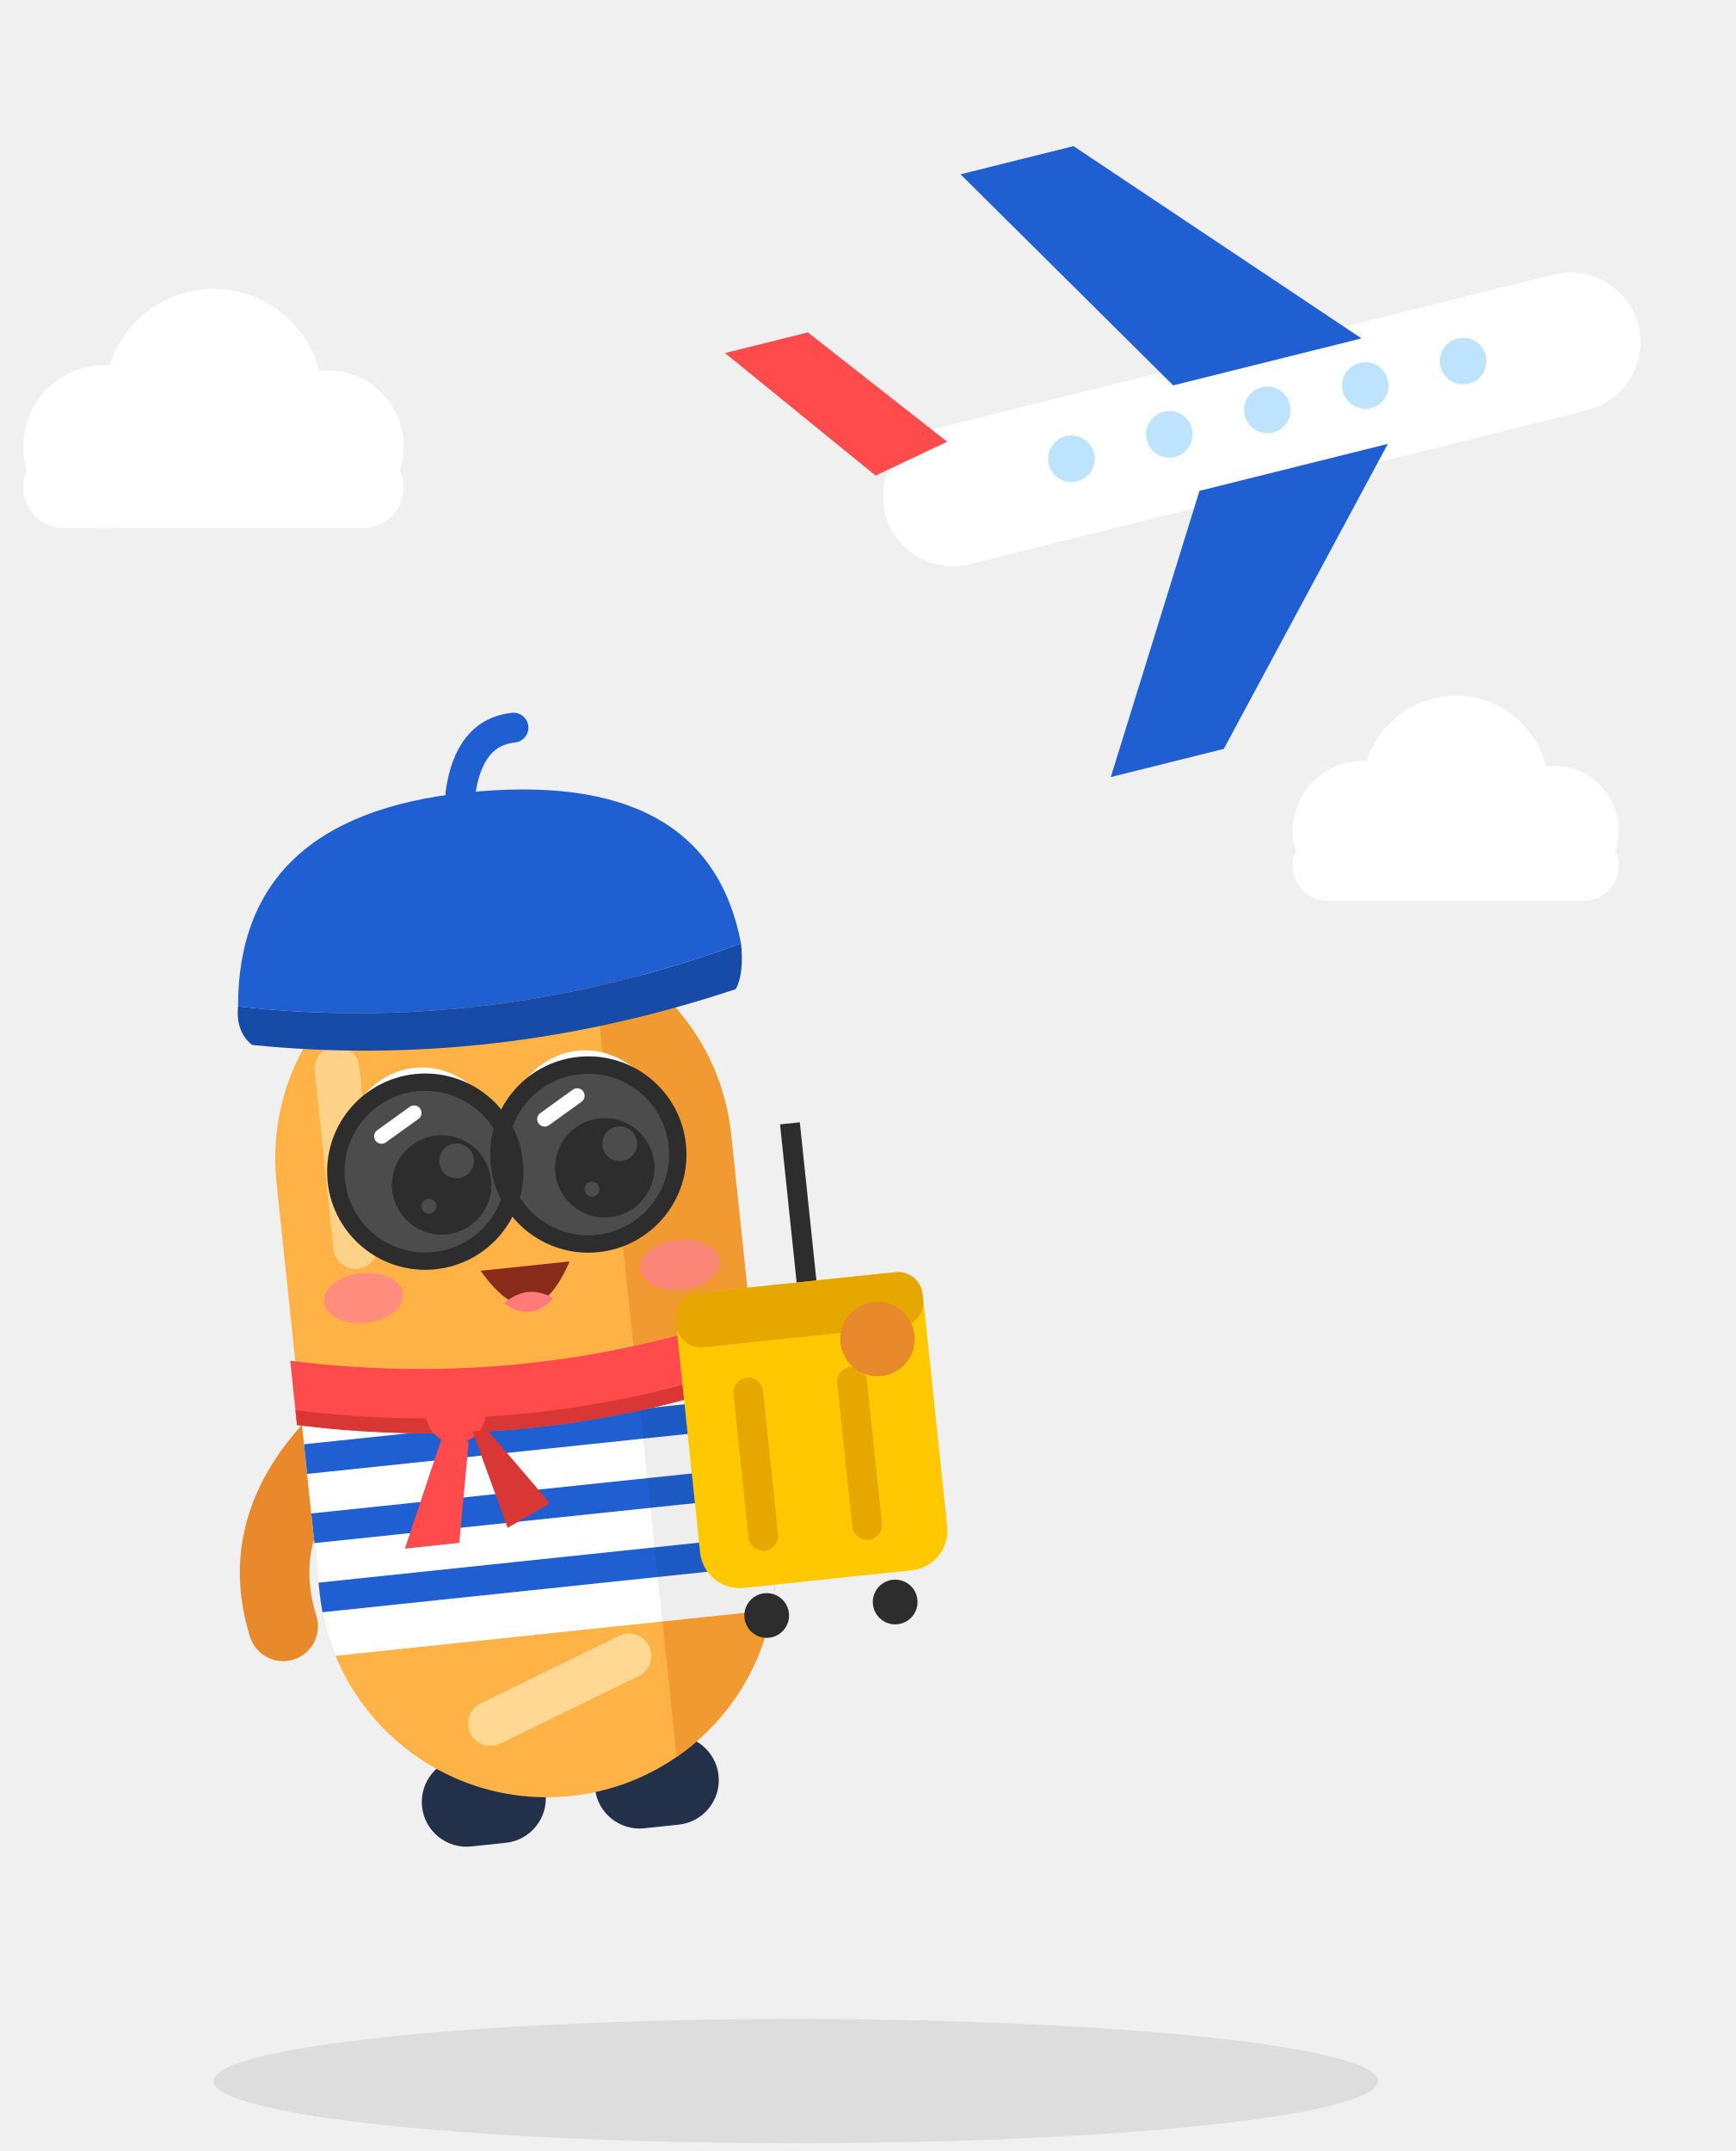
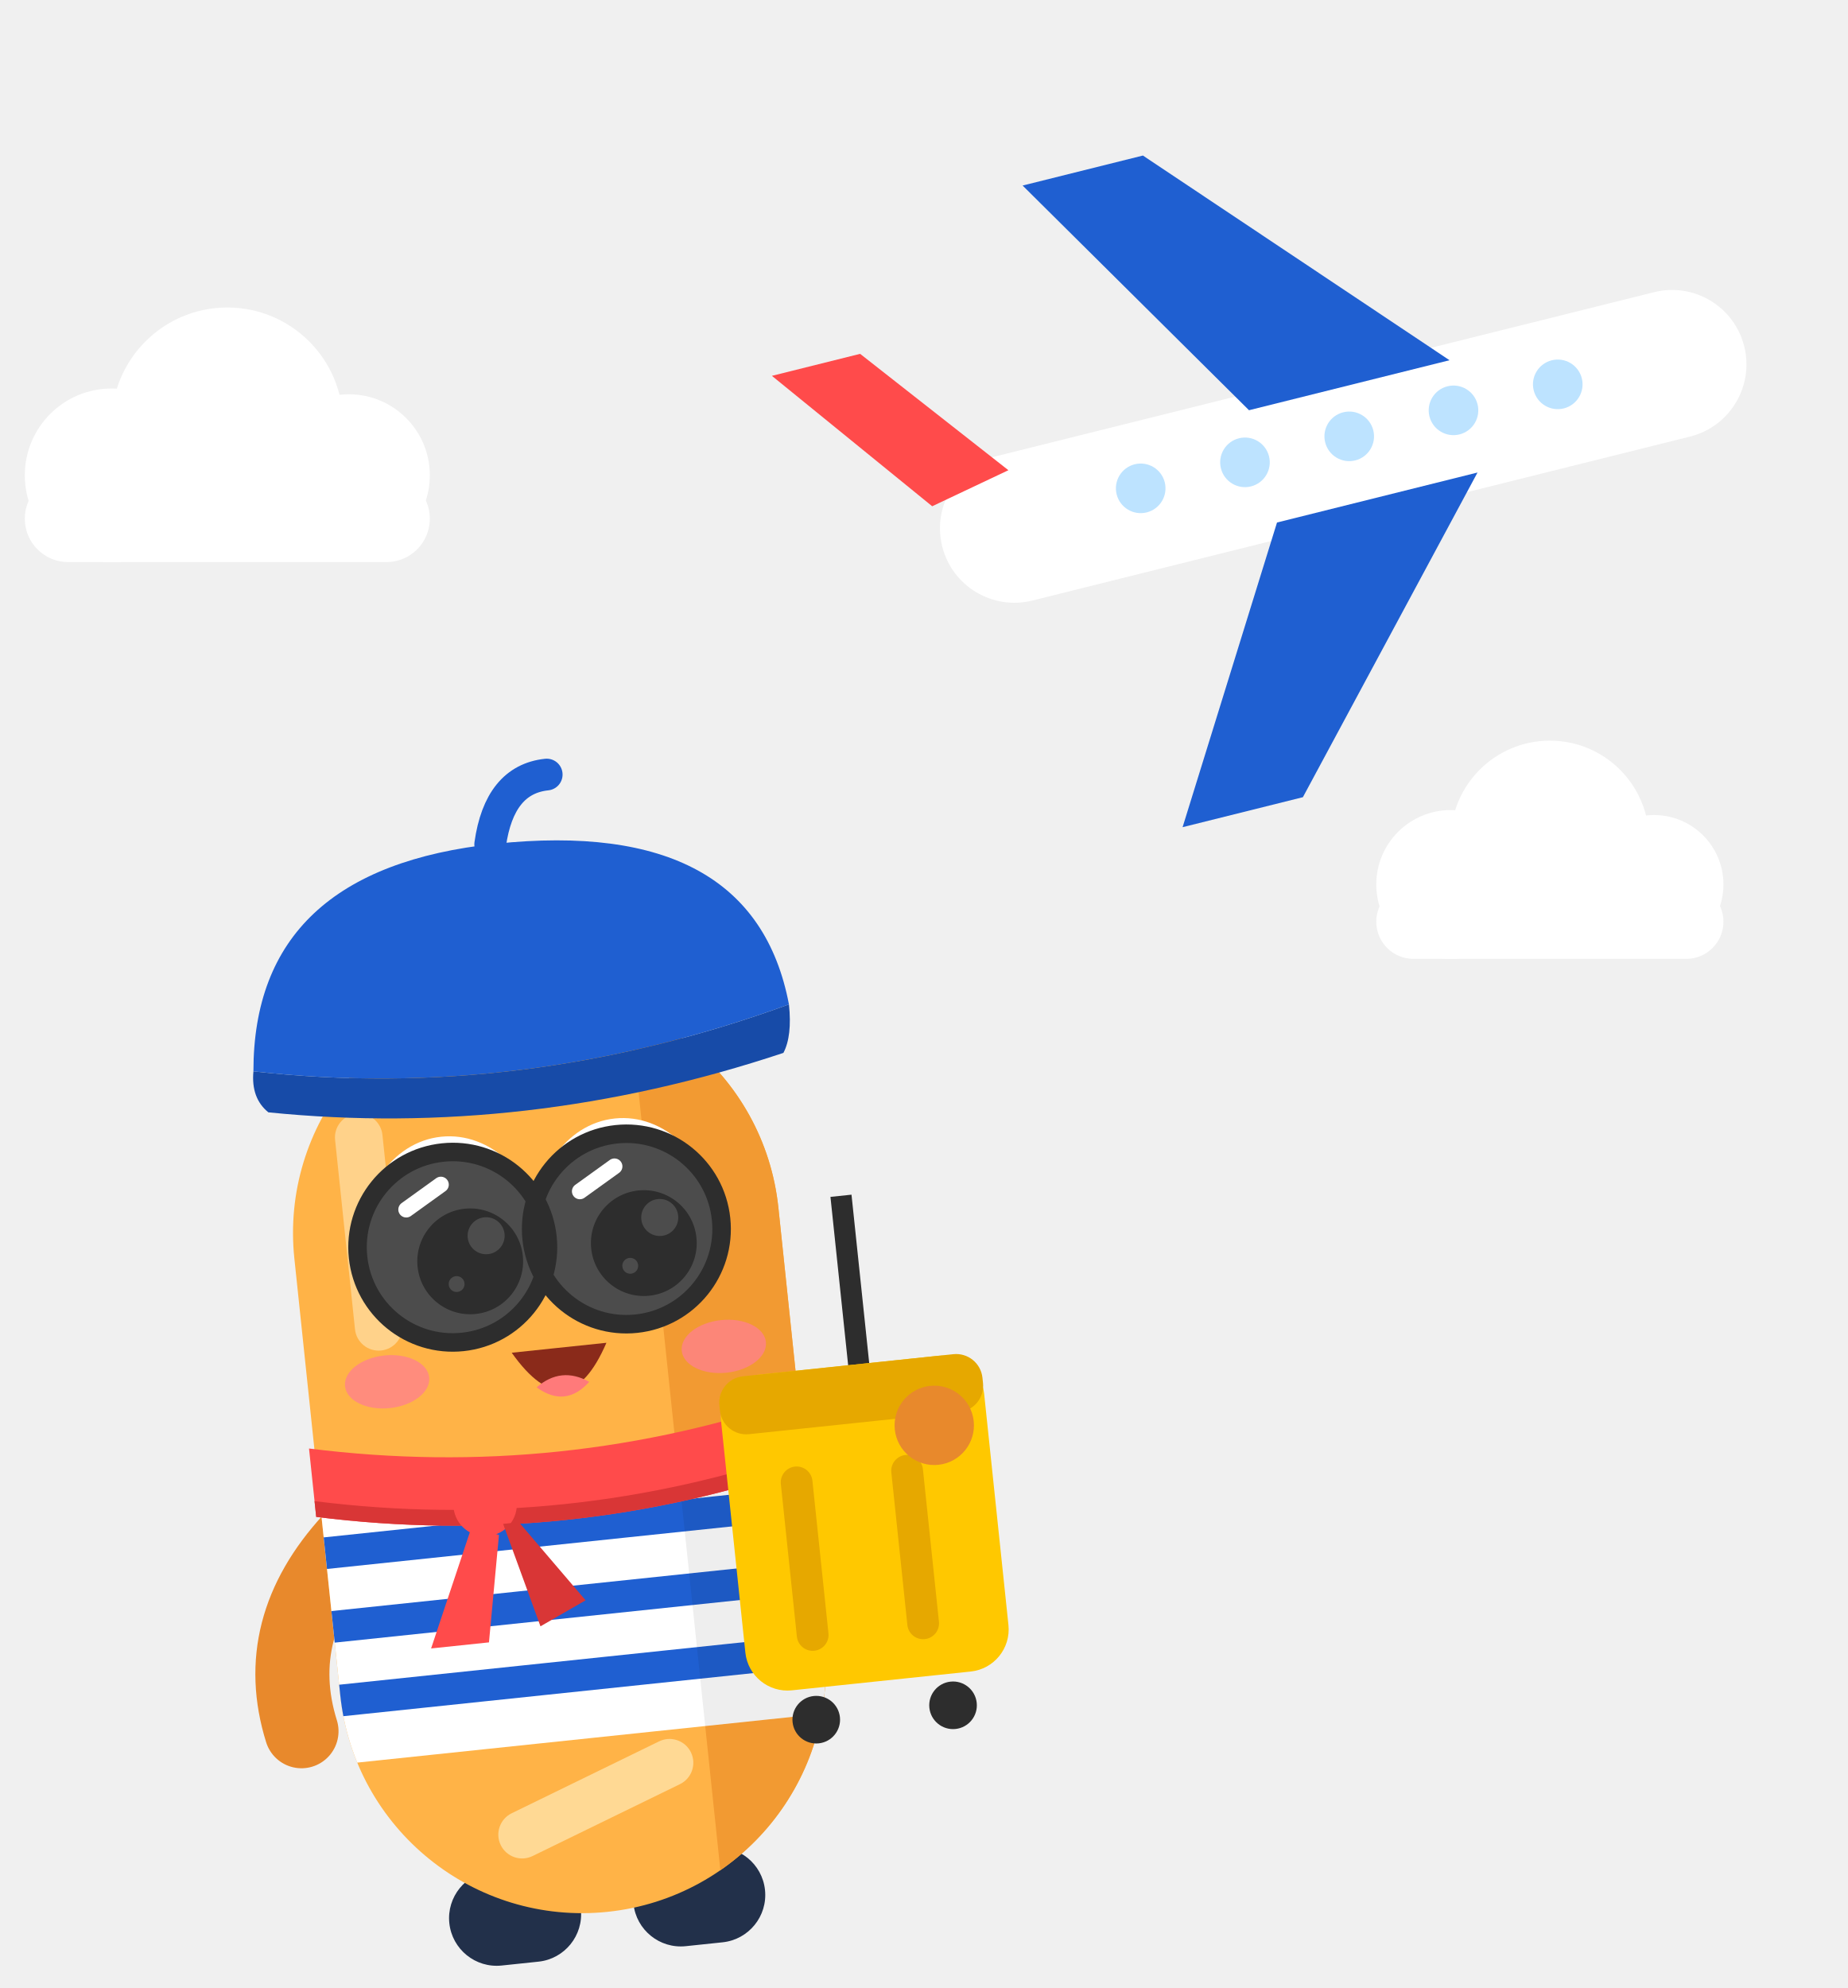
- <svg xmlns="http://www.w3.org/2000/svg" viewBox="95 12 447 554" width="447" height="554">
-   <ellipse cx="300" cy="548" rx="150" ry="16" fill="#000" opacity=".08" />
+ <svg xmlns="http://www.w3.org/2000/svg" viewBox="95 12 447 481" width="447" height="481">
  <g transform="translate(150 120) scale(0.7)" fill="#ffffff">
    <circle cx="-40" cy="10" r="30" />
    <circle cx="0" cy="-8" r="40" />
    <circle cx="42" cy="10" r="28" />
    <rect x="-70" y="10" width="140" height="30" rx="15" />
  </g>
  <g transform="translate(470 220) scale(0.6)" fill="#ffffff">
    <circle cx="-40" cy="10" r="30" />
    <circle cx="0" cy="-8" r="40" />
    <circle cx="42" cy="10" r="28" />
    <rect x="-70" y="10" width="140" height="30" rx="15" />
  </g>
  <g transform="translate(420 120) rotate(-14)">
    <rect x="-100" y="-18" width="200" height="36" rx="18" fill="#fff" />
    <path d="M-20 -14 L-60 -80 H-30 L30 -14 Z" fill="#1f5fd1" />
    <path d="M-20 14 L-60 80 H-30 L30 14 Z" fill="#1f5fd1" />
    <path d="M-100 -10 L-130 -50 H-108 L-80 -14 Z" fill="#ff4b4b" />
    <circle cx="-50" cy="-2" r="6" fill="#bde3ff" />
    <circle cx="-24" cy="-2" r="6" fill="#bde3ff" />
    <circle cx="2" cy="-2" r="6" fill="#bde3ff" />
    <circle cx="28" cy="-2" r="6" fill="#bde3ff" />
    <circle cx="54" cy="-2" r="6" fill="#bde3ff" />
  </g>
  <g transform="translate(230 360) scale(0.64) rotate(-6)">
    <defs>
      <clipPath id="b19">
        <rect x="-92" y="-170" width="184" height="350" rx="92" />
      </clipPath>
    </defs>
    <rect x="-60" y="160" width="50" height="36" rx="18" fill="#22304a" />
    <rect x="10" y="160" width="50" height="36" rx="18" fill="#22304a" />
    <path d="M-82 30 Q-116 60 -108 100" fill="none" stroke="#e8892c" stroke-width="28" stroke-linecap="round" />
    <g clip-path="url(#b19)">
      <rect x="-92" y="-170" width="184" height="350" fill="#ffb347" />
      <rect x="44" y="-170" width="60" height="350" fill="#f29a32" />
      <rect x="-72" y="-130" width="18" height="90" rx="9" fill="#ffd28a" />
      <rect x="-92" y="10" width="184" height="104" fill="#ffffff" />
      <rect x="-92" y="28" width="184" height="12" fill="#1f5fd1" />
      <rect x="-92" y="56" width="184" height="12" fill="#1f5fd1" />
      <rect x="-92" y="84" width="184" height="12" fill="#1f5fd1" />
      <rect x="44" y="10" width="60" height="104" fill="#000" opacity=".07" />
      <rect x="-40" y="128" width="80" height="18" rx="9" fill="#ffd994" transform="rotate(-20 0 137)" />
    </g>
    <ellipse cx="-32" cy="-78" rx="34" ry="40" fill="#ffffff" />
    <ellipse cx="34" cy="-78" rx="34" ry="40" fill="#ffffff" />
    <circle cx="-26" cy="-70" r="20" fill="#2d2d2d" />
    <circle cx="40" cy="-70" r="20" fill="#2d2d2d" />
    <circle cx="-19" cy="-79" r="7" fill="#ffffff" />
    <circle cx="47" cy="-79" r="7" fill="#ffffff" />
    <circle cx="-32" cy="-62" r="3" fill="#ffffff" />
    <circle cx="34" cy="-62" r="3" fill="#ffffff" />
    <ellipse cx="-62" cy="-28" rx="16" ry="10" fill="#ff7f8f" opacity=".75" />
    <ellipse cx="66" cy="-28" rx="16" ry="10" fill="#ff7f8f" opacity=".75" />
    <path d="M-14 -34 Q4 -2 22 -34 Z" fill="#8a2a1a" />
    <path d="M-6 -20 Q4 -11 14 -20 Q4 -27 -6 -20 Z" fill="#ff7a7a" />
    <g fill="none" stroke="#2d2d2d" stroke-width="7">
      <circle cx="-32" cy="-76" r="36" fill="#2d2d2d" fill-opacity=".85" />
      <circle cx="34" cy="-76" r="36" fill="#2d2d2d" fill-opacity=".85" />
      <path d="M4 -78 H-2" />
    </g>
    <path d="M-48 -92 l14 -8" stroke="#ffffff" stroke-width="6" stroke-linecap="round" />
    <path d="M18 -92 l14 -8" stroke="#ffffff" stroke-width="6" stroke-linecap="round" />
    <path d="M-94 -6 Q0 16 94 -6 V20 Q0 42 -94 20 Z" fill="#ff4b4b" />
    <path d="M-94 14 Q0 36 94 14 V20 Q0 42 -94 20 Z" fill="#d93636" />
    <circle cx="-30" cy="22" r="12" fill="#ff4b4b" />
    <path d="M-36 30 L-56 74 L-34 74 L-26 34 Z" fill="#ff4b4b" />
    <path d="M-24 30 L-14 70 L4 62 L-18 30 Z" fill="#d93636" />
    <path d="M-100 -150 Q-92 -226 0 -226 Q98 -226 104 -154 Q0 -128 -100 -150 Z" fill="#1f5fd1" />
    <path d="M-100 -150 Q0 -128 104 -154 Q104 -142 100 -136 Q0 -114 -96 -134 Q-102 -140 -100 -150 Z" fill="#174ba8" />
    <path d="M-2 -226 Q4 -250 22 -250" fill="none" stroke="#1f5fd1" stroke-width="12" stroke-linecap="round" />
    <path d="M84 30 Q130 40 142 10" fill="none" stroke="#e8892c" stroke-width="28" stroke-linecap="round" />
    <g transform="translate(142 10)">
      <g transform="translate(-20 30)">
        <rect x="-10" y="-120" width="8" height="70" fill="#2d2d2d" />
        <rect x="-60" y="-56" width="100" height="120" rx="16" fill="#ffc800" />
        <rect x="-60" y="-56" width="100" height="22" rx="10" fill="#e6a800" />
        <rect x="-40" y="-20" width="12" height="70" rx="6" fill="#e6a800" />
        <rect x="2" y="-20" width="12" height="70" rx="6" fill="#e6a800" />
        <circle cx="-36" cy="76" r="9" fill="#2d2d2d" />
        <circle cx="16" cy="76" r="9" fill="#2d2d2d" />
      </g>
    </g>
    <circle cx="142" cy="10" r="15" fill="#e8892c" />
  </g>
</svg>
